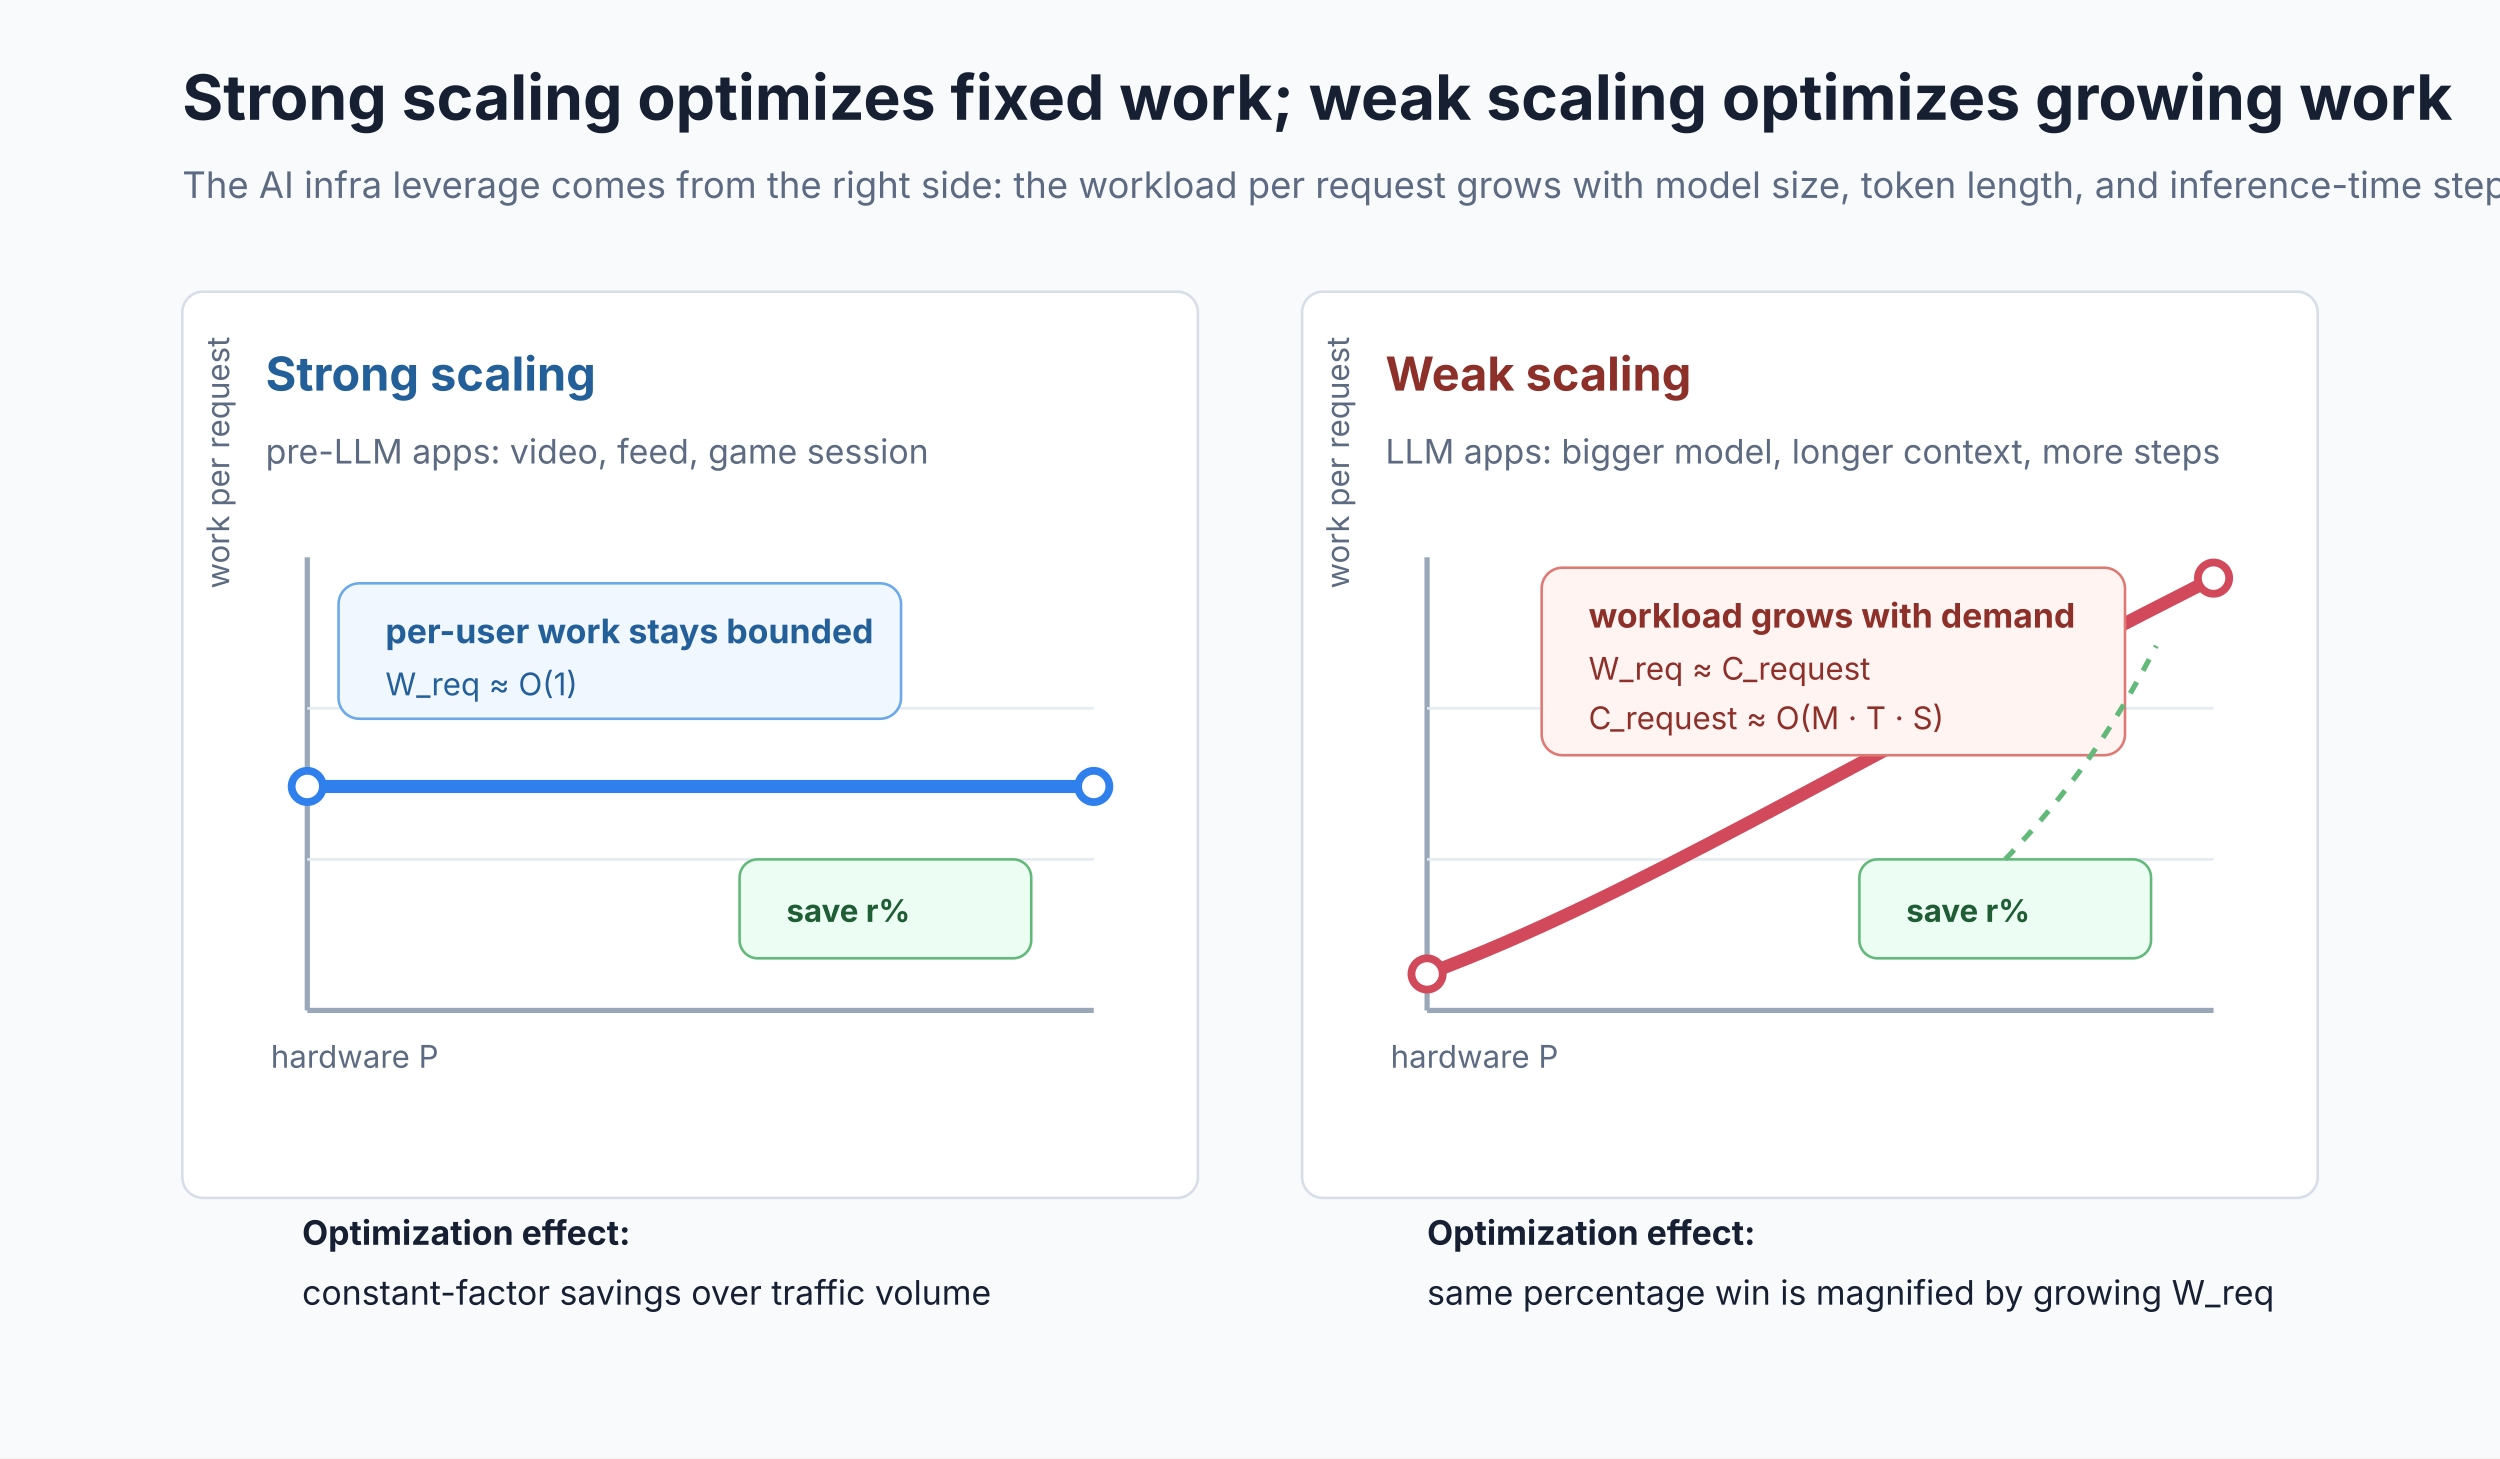
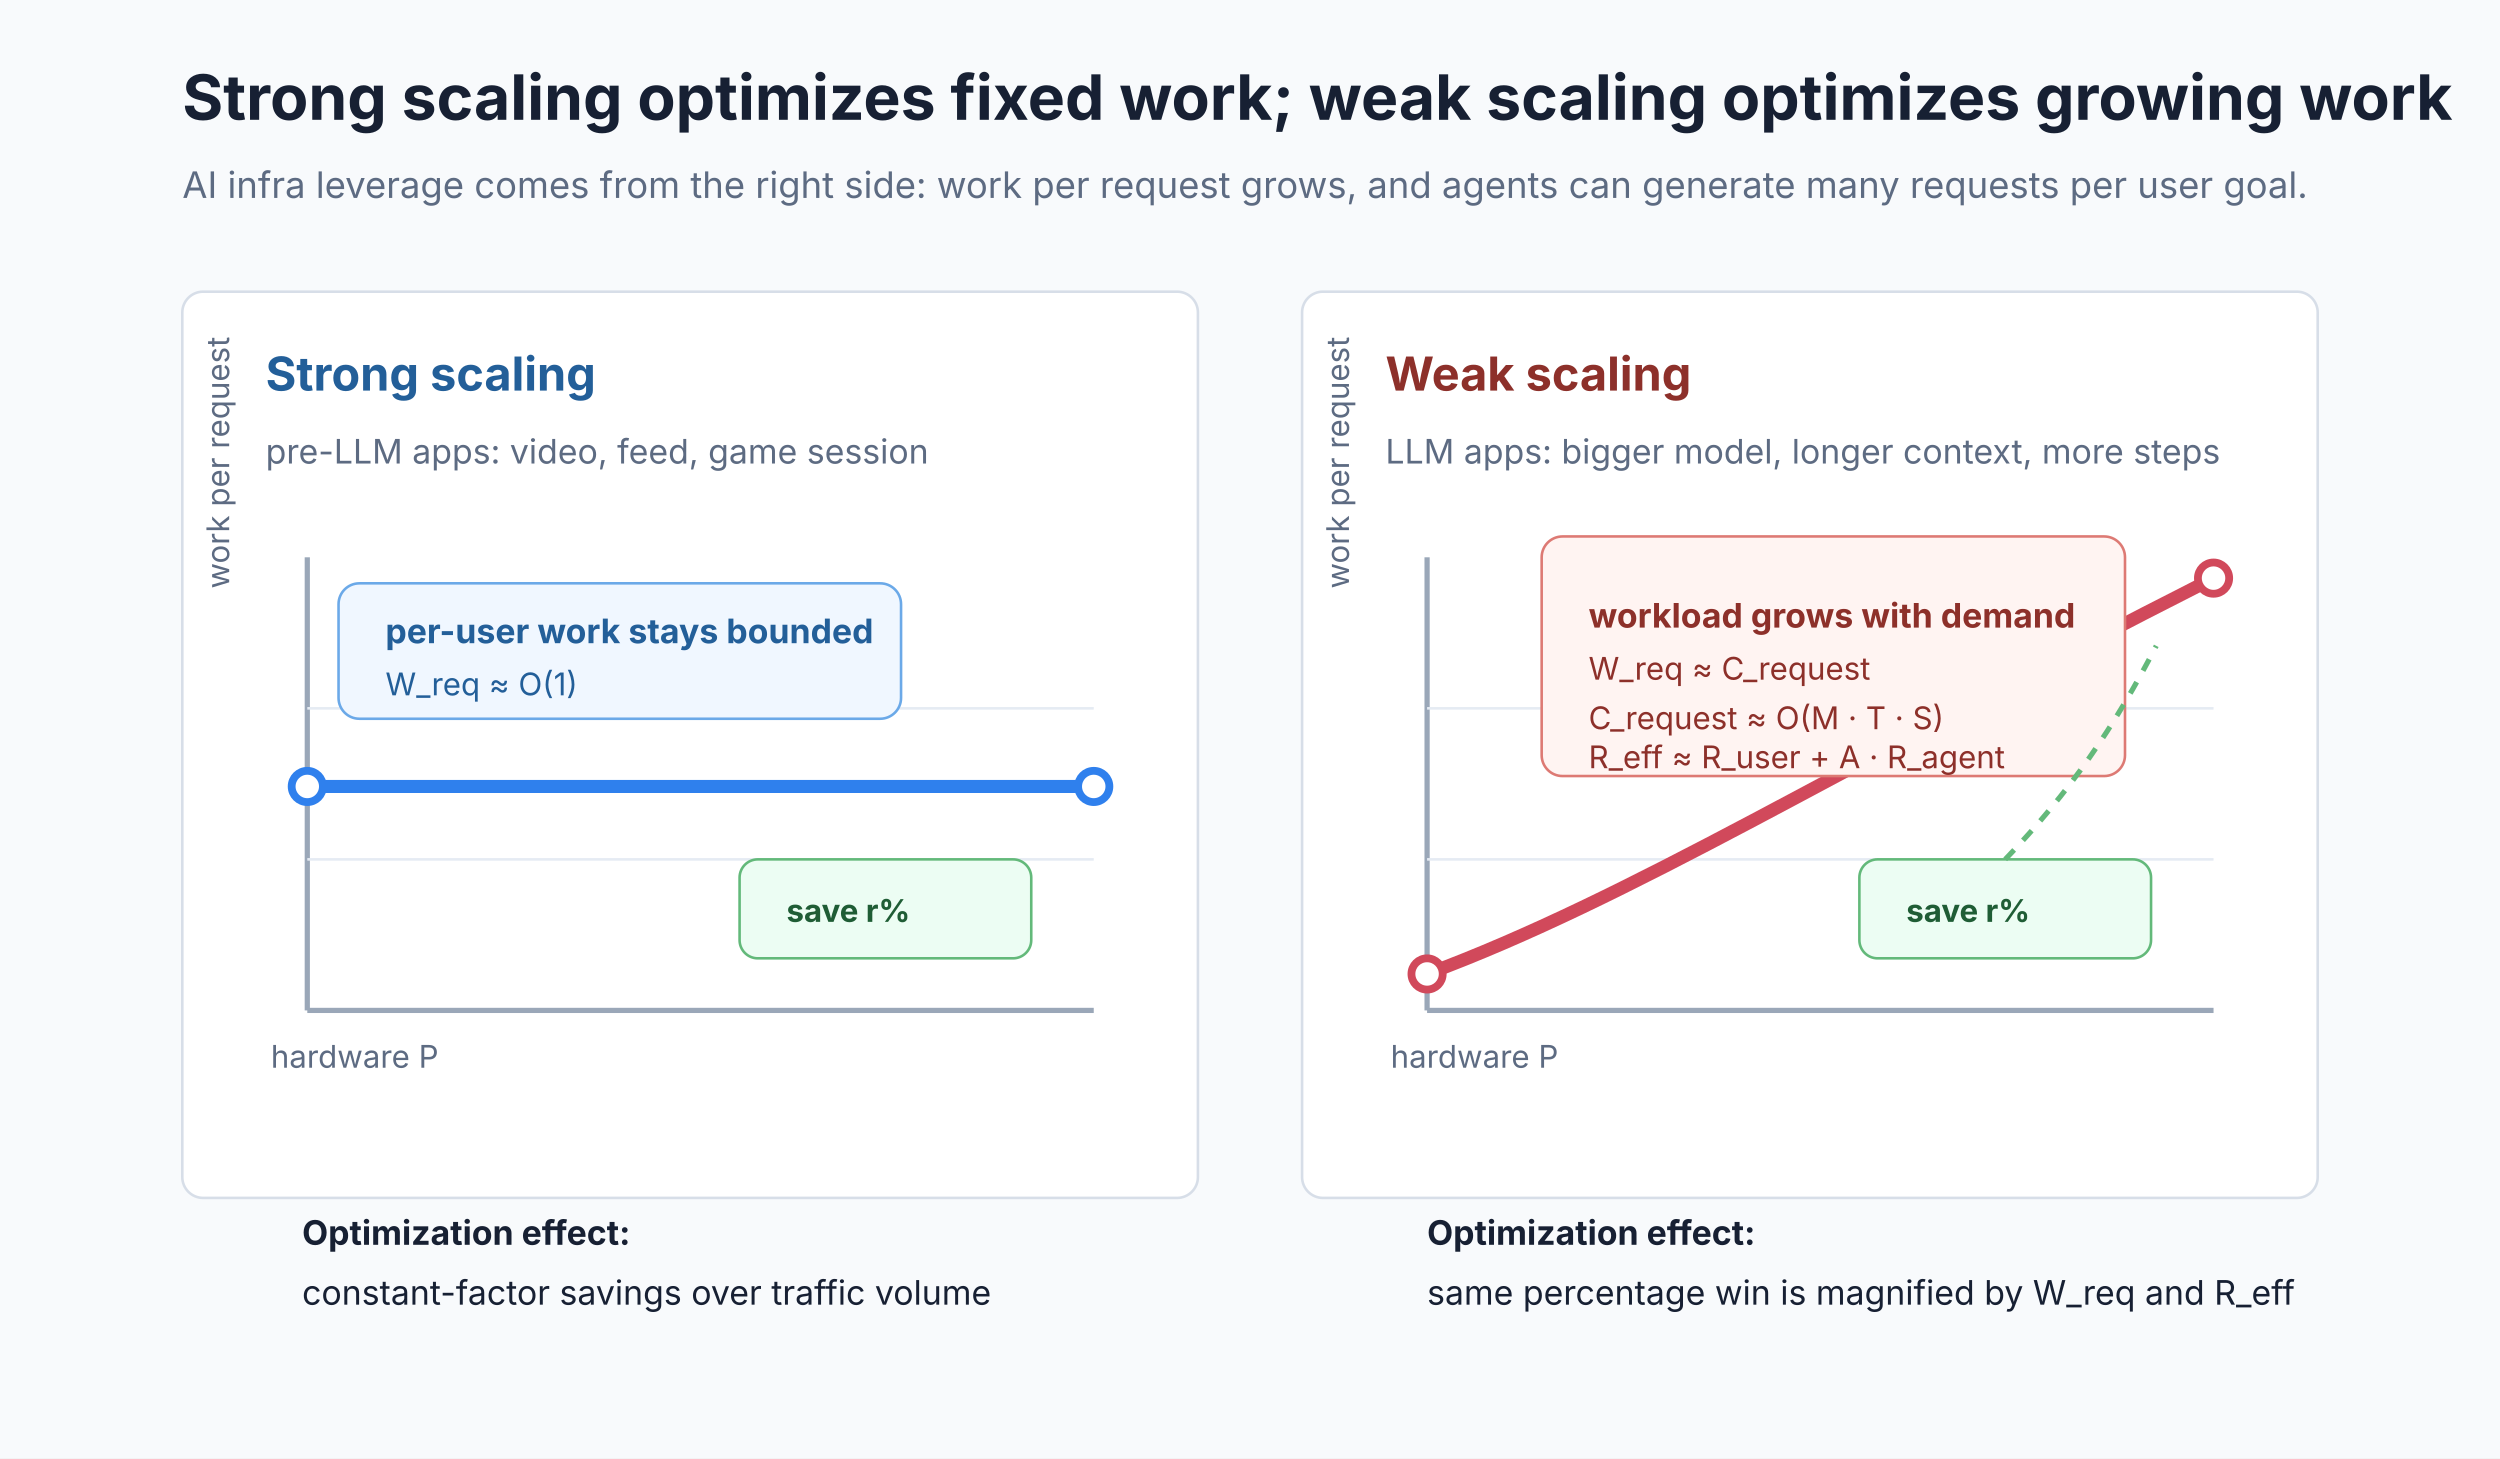
<svg xmlns="http://www.w3.org/2000/svg" viewBox="0 0 960 560" role="img" aria-labelledby="title desc">
  <rect width="960" height="560" fill="#f8fafc" />
  <text x="70" y="46" fill="#172033" font-family="Inter, Arial, sans-serif" font-size="24" font-weight="700">Strong scaling optimizes fixed work; weak scaling optimizes growing work</text>
-   <text x="70" y="76" fill="#5d6b82" font-family="Inter, Arial, sans-serif" font-size="14">The AI infra leverage comes from the right side: the workload per request grows with model size, token length, and inference-time steps.</text>
+   <text x="70" y="76" fill="#5d6b82" font-family="Inter, Arial, sans-serif" font-size="14">AI infra leverage comes from the right side: work per request grows, and agents can generate many requests per user goal.</text>
  <rect x="70" y="112" width="390" height="348" rx="8" fill="#ffffff" stroke="#d7dee8" />
  <rect x="500" y="112" width="390" height="348" rx="8" fill="#ffffff" stroke="#d7dee8" />
  <text x="102" y="150" fill="#235f99" font-family="Inter, Arial, sans-serif" font-size="18" font-weight="700">Strong scaling</text>
  <text x="532" y="150" fill="#8d302a" font-family="Inter, Arial, sans-serif" font-size="18" font-weight="700">Weak scaling</text>
  <g font-family="Inter, Arial, sans-serif" font-size="13" fill="#5d6b82">
    <text x="102" y="178">pre-LLM apps: video, feed, game session</text>
    <text x="532" y="178">LLM apps: bigger model, longer context, more steps</text>
  </g>
  <g stroke="#9aa7b8" stroke-width="2">
    <line x1="118" y1="388" x2="420" y2="388" />
    <line x1="118" y1="388" x2="118" y2="214" />
    <line x1="548" y1="388" x2="850" y2="388" />
    <line x1="548" y1="388" x2="548" y2="214" />
  </g>
  <g stroke="#e5ebf3" stroke-width="1">
    <line x1="118" y1="330" x2="420" y2="330" />
    <line x1="118" y1="272" x2="420" y2="272" />
    <line x1="548" y1="330" x2="850" y2="330" />
    <line x1="548" y1="272" x2="850" y2="272" />
  </g>
  <text x="104" y="410" fill="#5d6b82" font-family="Inter, Arial, sans-serif" font-size="12">hardware P</text>
  <text x="534" y="410" fill="#5d6b82" font-family="Inter, Arial, sans-serif" font-size="12">hardware P</text>
  <text x="88" y="226" fill="#5d6b82" font-family="Inter, Arial, sans-serif" font-size="12" transform="rotate(-90 88 226)">work per request</text>
  <text x="518" y="226" fill="#5d6b82" font-family="Inter, Arial, sans-serif" font-size="12" transform="rotate(-90 518 226)">work per request</text>
  <path d="M118 302 L420 302" fill="none" stroke="#2f80ed" stroke-width="5" stroke-linecap="round" />
  <path d="M548 374 C626 345 704 296 850 222" fill="none" stroke="#d1495b" stroke-width="5" stroke-linecap="round" />
  <g fill="#ffffff" stroke-width="3">
    <circle cx="118" cy="302" r="6" stroke="#2f80ed" />
    <circle cx="420" cy="302" r="6" stroke="#2f80ed" />
    <circle cx="548" cy="374" r="6" stroke="#d1495b" />
    <circle cx="850" cy="222" r="6" stroke="#d1495b" />
  </g>
  <rect x="130" y="224" width="216" height="52" rx="8" fill="#f0f7ff" stroke="#6ba9e8" />
  <text x="148" y="247" fill="#235f99" font-family="Inter, Arial, sans-serif" font-size="13" font-weight="700">per-user work stays bounded</text>
  <text x="148" y="267" fill="#235f99" font-family="Inter, Arial, sans-serif" font-size="12">W_req ≈ O(1)</text>
-   <rect x="592" y="218" width="224" height="72" rx="8" fill="#fff4f2" stroke="#dd7a74" />
+   <rect x="592" y="206" width="224" height="92" rx="8" fill="#fff4f2" stroke="#dd7a74" />
  <text x="610" y="241" fill="#8d302a" font-family="Inter, Arial, sans-serif" font-size="13" font-weight="700">workload grows with demand</text>
  <text x="610" y="261" fill="#8d302a" font-family="Inter, Arial, sans-serif" font-size="12">W_req ≈ C_request</text>
  <text x="610" y="280" fill="#8d302a" font-family="Inter, Arial, sans-serif" font-size="12">C_request ≈ O(M · T · S)</text>
+   <text x="610" y="295" fill="#8d302a" font-family="Inter, Arial, sans-serif" font-size="12">R_eff ≈ R_user + A · R_agent</text>
  <g font-family="Inter, Arial, sans-serif" font-size="13" fill="#172033">
    <text x="116" y="478" font-weight="700">Optimization effect:</text>
    <text x="116" y="501">constant-factor savings over traffic volume</text>
    <text x="548" y="478" font-weight="700">Optimization effect:</text>
-     <text x="548" y="501">same percentage win is magnified by growing W_req</text>
+     <text x="548" y="501">same percentage win is magnified by W_req and R_eff</text>
  </g>
  <rect x="284" y="330" width="112" height="38" rx="7" fill="#ecfdf3" stroke="#63b97a" />
  <text x="302" y="354" fill="#1f5d35" font-family="Inter, Arial, sans-serif" font-size="12" font-weight="700">save r%</text>
  <rect x="714" y="330" width="112" height="38" rx="7" fill="#ecfdf3" stroke="#63b97a" />
  <text x="732" y="354" fill="#1f5d35" font-family="Inter, Arial, sans-serif" font-size="12" font-weight="700">save r%</text>
  <path d="M770 330 C795 304 812 279 828 248" fill="none" stroke="#63b97a" stroke-width="2" stroke-dasharray="5 5" />
</svg>
